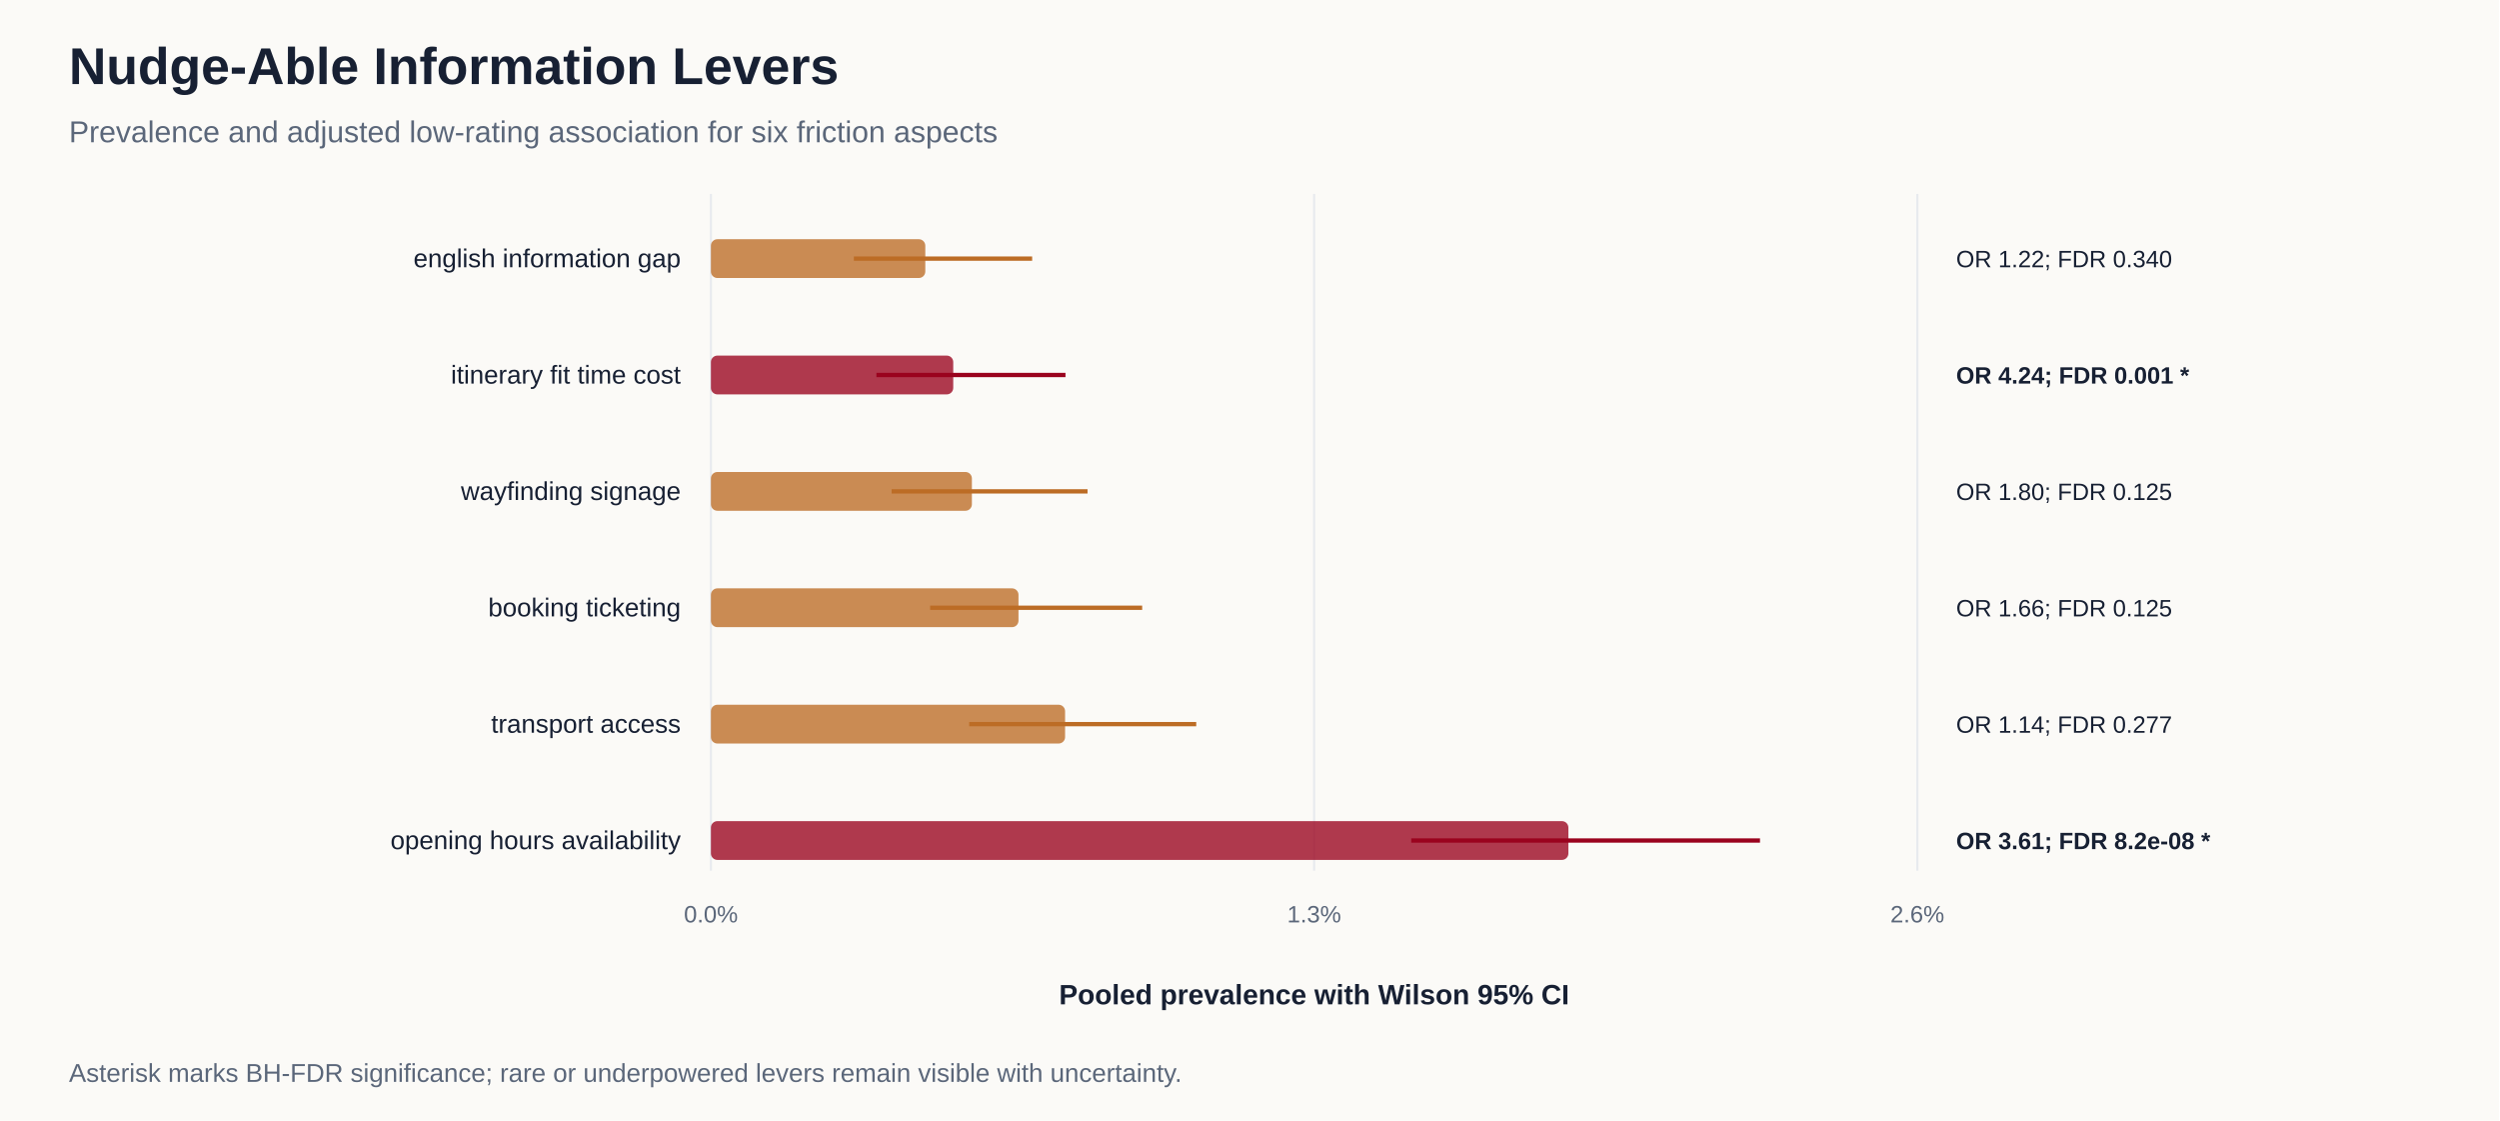
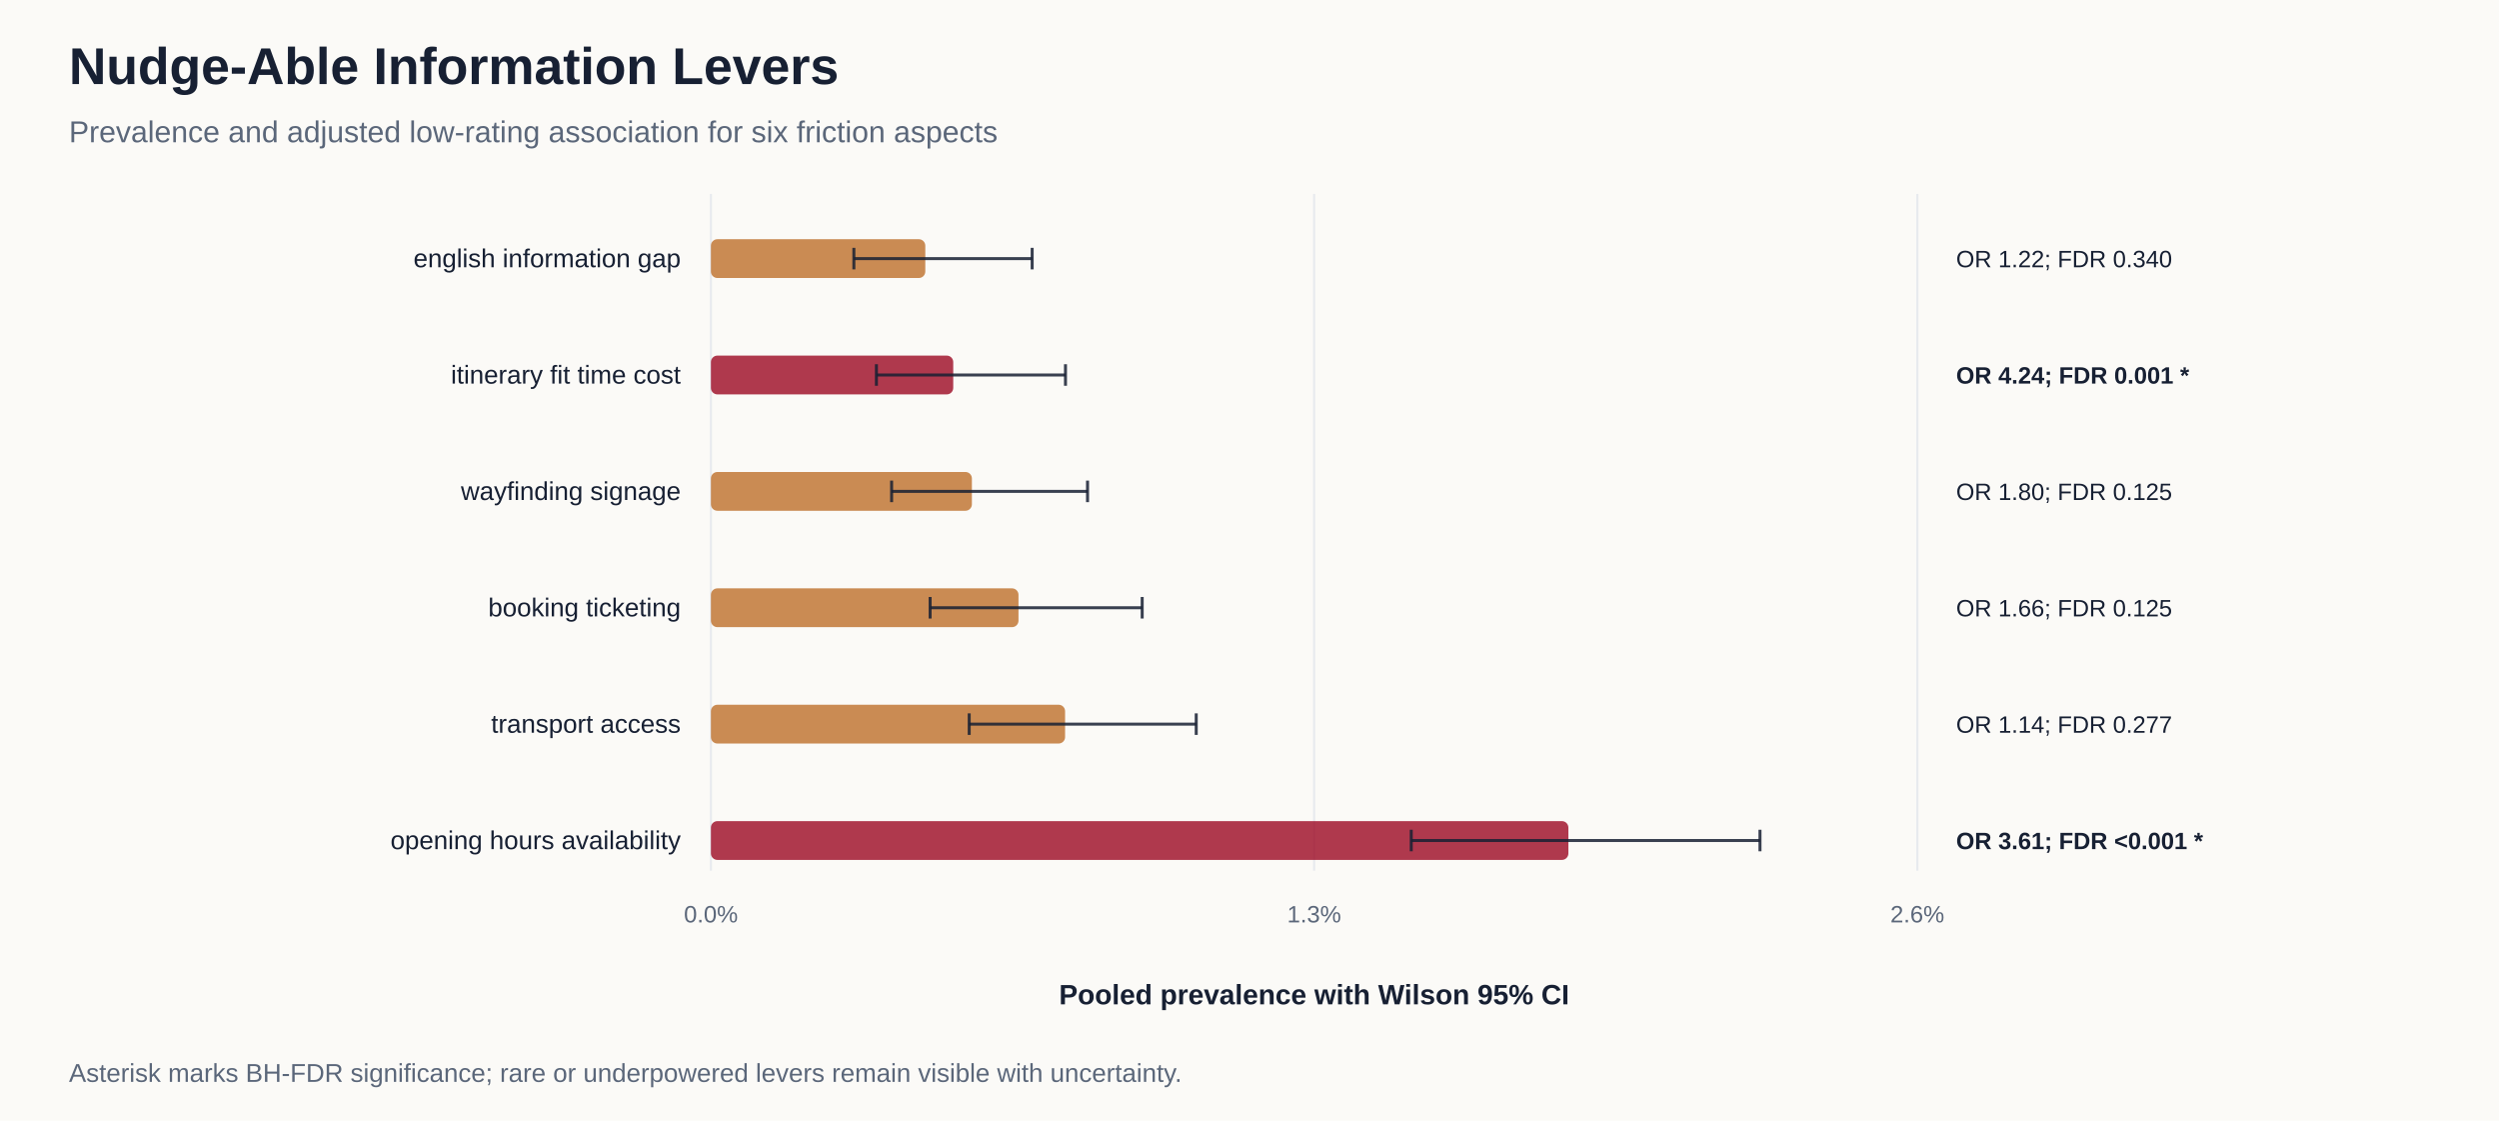
<svg xmlns="http://www.w3.org/2000/svg" width="1160" height="520" viewBox="0 0 1160 520">
  <rect width="100%" height="100%" fill="#fbfaf7" />
  <text x="32.00" y="39.00" text-anchor="start" font-family="Arial, sans-serif" font-size="24" font-weight="700" fill="#172033">Nudge-Able Information Levers</text>
  <text x="32.00" y="66.00" text-anchor="start" font-family="Arial, sans-serif" font-size="14" font-weight="400" fill="#5b677a">Prevalence and adjusted low-rating association for six friction aspects</text>
  <line x1="330.00" x2="330.00" y1="90.00" y2="404.00" stroke="#d7dde8" opacity="0.55" />
  <text x="330.00" y="428.00" text-anchor="middle" font-family="Arial, sans-serif" font-size="11" font-weight="400" fill="#5b677a">0.0%</text>
  <line x1="610.00" x2="610.00" y1="90.00" y2="404.00" stroke="#d7dde8" opacity="0.55" />
  <text x="610.00" y="428.00" text-anchor="middle" font-family="Arial, sans-serif" font-size="11" font-weight="400" fill="#5b677a">1.3%</text>
  <line x1="890.00" x2="890.00" y1="90.00" y2="404.00" stroke="#d7dde8" opacity="0.55" />
  <text x="890.00" y="428.00" text-anchor="middle" font-family="Arial, sans-serif" font-size="11" font-weight="400" fill="#5b677a">2.6%</text>
  <text x="316.00" y="124.00" text-anchor="end" font-family="Arial, sans-serif" font-size="12" font-weight="400" fill="#172033">english information gap</text>
-   <line x1="396.35" x2="479.11" y1="120.00" y2="120.00" stroke="#bc6c25" stroke-width="2.0" />
  <rect x="330.00" y="111.00" width="99.51" height="18" rx="3" fill="#bc6c25" opacity="0.78" />
+   <line x1="396.35" x2="479.11" y1="120.00" y2="120.00" stroke="#172033" stroke-width="1.4" opacity="0.85" />
+   <line x1="396.35" x2="396.35" y1="115.00" y2="125.00" stroke="#172033" stroke-width="1.4" opacity="0.85" />
+   <line x1="479.11" x2="479.11" y1="115.00" y2="125.00" stroke="#172033" stroke-width="1.4" opacity="0.85" />
  <text x="908.00" y="124.00" text-anchor="start" font-family="Arial, sans-serif" font-size="11" font-weight="400" fill="#172033">OR 1.22; FDR 0.340</text>
  <text x="316.00" y="178.00" text-anchor="end" font-family="Arial, sans-serif" font-size="12" font-weight="400" fill="#172033">itinerary fit time cost</text>
-   <line x1="406.82" x2="494.58" y1="174.00" y2="174.00" stroke="#9a031e" stroke-width="2.0" />
  <rect x="330.00" y="165.00" width="112.48" height="18" rx="3" fill="#9a031e" opacity="0.78" />
+   <line x1="406.82" x2="494.58" y1="174.00" y2="174.00" stroke="#172033" stroke-width="1.4" opacity="0.85" />
+   <line x1="406.82" x2="406.82" y1="169.00" y2="179.00" stroke="#172033" stroke-width="1.4" opacity="0.85" />
+   <line x1="494.58" x2="494.58" y1="169.00" y2="179.00" stroke="#172033" stroke-width="1.4" opacity="0.85" />
  <text x="908.00" y="178.00" text-anchor="start" font-family="Arial, sans-serif" font-size="11" font-weight="700" fill="#172033">OR 4.24; FDR 0.001 *</text>
  <text x="316.00" y="232.00" text-anchor="end" font-family="Arial, sans-serif" font-size="12" font-weight="400" fill="#172033">wayfinding signage</text>
-   <line x1="413.87" x2="504.82" y1="228.00" y2="228.00" stroke="#bc6c25" stroke-width="2.0" />
  <rect x="330.00" y="219.00" width="121.14" height="18" rx="3" fill="#bc6c25" opacity="0.78" />
+   <line x1="413.87" x2="504.82" y1="228.00" y2="228.00" stroke="#172033" stroke-width="1.4" opacity="0.85" />
+   <line x1="413.87" x2="413.87" y1="223.00" y2="233.00" stroke="#172033" stroke-width="1.4" opacity="0.85" />
+   <line x1="504.82" x2="504.82" y1="223.00" y2="233.00" stroke="#172033" stroke-width="1.4" opacity="0.85" />
  <text x="908.00" y="232.00" text-anchor="start" font-family="Arial, sans-serif" font-size="11" font-weight="400" fill="#172033">OR 1.80; FDR 0.125</text>
  <text x="316.00" y="286.00" text-anchor="end" font-family="Arial, sans-serif" font-size="12" font-weight="400" fill="#172033">booking ticketing</text>
-   <line x1="431.75" x2="530.18" y1="282.00" y2="282.00" stroke="#bc6c25" stroke-width="2.0" />
  <rect x="330.00" y="273.00" width="142.77" height="18" rx="3" fill="#bc6c25" opacity="0.78" />
+   <line x1="431.75" x2="530.18" y1="282.00" y2="282.00" stroke="#172033" stroke-width="1.4" opacity="0.85" />
+   <line x1="431.75" x2="431.75" y1="277.00" y2="287.00" stroke="#172033" stroke-width="1.4" opacity="0.85" />
+   <line x1="530.18" x2="530.18" y1="277.00" y2="287.00" stroke="#172033" stroke-width="1.4" opacity="0.85" />
  <text x="908.00" y="286.00" text-anchor="start" font-family="Arial, sans-serif" font-size="11" font-weight="400" fill="#172033">OR 1.66; FDR 0.125</text>
  <text x="316.00" y="340.00" text-anchor="end" font-family="Arial, sans-serif" font-size="12" font-weight="400" fill="#172033">transport access</text>
-   <line x1="449.89" x2="555.27" y1="336.00" y2="336.00" stroke="#bc6c25" stroke-width="2.0" />
  <rect x="330.00" y="327.00" width="164.40" height="18" rx="3" fill="#bc6c25" opacity="0.78" />
+   <line x1="449.89" x2="555.27" y1="336.00" y2="336.00" stroke="#172033" stroke-width="1.4" opacity="0.85" />
+   <line x1="449.89" x2="449.89" y1="331.00" y2="341.00" stroke="#172033" stroke-width="1.4" opacity="0.85" />
+   <line x1="555.27" x2="555.27" y1="331.00" y2="341.00" stroke="#172033" stroke-width="1.4" opacity="0.85" />
  <text x="908.00" y="340.00" text-anchor="start" font-family="Arial, sans-serif" font-size="11" font-weight="400" fill="#172033">OR 1.14; FDR 0.277</text>
  <text x="316.00" y="394.00" text-anchor="end" font-family="Arial, sans-serif" font-size="12" font-weight="400" fill="#172033">opening hours availability</text>
-   <line x1="655.08" x2="816.96" y1="390.00" y2="390.00" stroke="#9a031e" stroke-width="2.0" />
  <rect x="330.00" y="381.00" width="398.02" height="18" rx="3" fill="#9a031e" opacity="0.78" />
-   <text x="908.00" y="394.00" text-anchor="start" font-family="Arial, sans-serif" font-size="11" font-weight="700" fill="#172033">OR 3.61; FDR 8.2e-08 *</text>
+   <line x1="655.08" x2="816.96" y1="390.00" y2="390.00" stroke="#172033" stroke-width="1.4" opacity="0.85" />
+   <line x1="655.08" x2="655.08" y1="385.00" y2="395.00" stroke="#172033" stroke-width="1.4" opacity="0.85" />
+   <line x1="816.96" x2="816.96" y1="385.00" y2="395.00" stroke="#172033" stroke-width="1.4" opacity="0.85" />
+   <text x="908.00" y="394.00" text-anchor="start" font-family="Arial, sans-serif" font-size="11" font-weight="700" fill="#172033">OR 3.61; FDR &lt;0.001 *</text>
  <text x="610.00" y="466.00" text-anchor="middle" font-family="Arial, sans-serif" font-size="13" font-weight="700" fill="#172033">Pooled prevalence with Wilson 95% CI</text>
  <text x="32.00" y="502.00" text-anchor="start" font-family="Arial, sans-serif" font-size="12" font-weight="400" fill="#5b677a">Asterisk marks BH-FDR significance; rare or underpowered levers remain visible with uncertainty.</text>
</svg>
